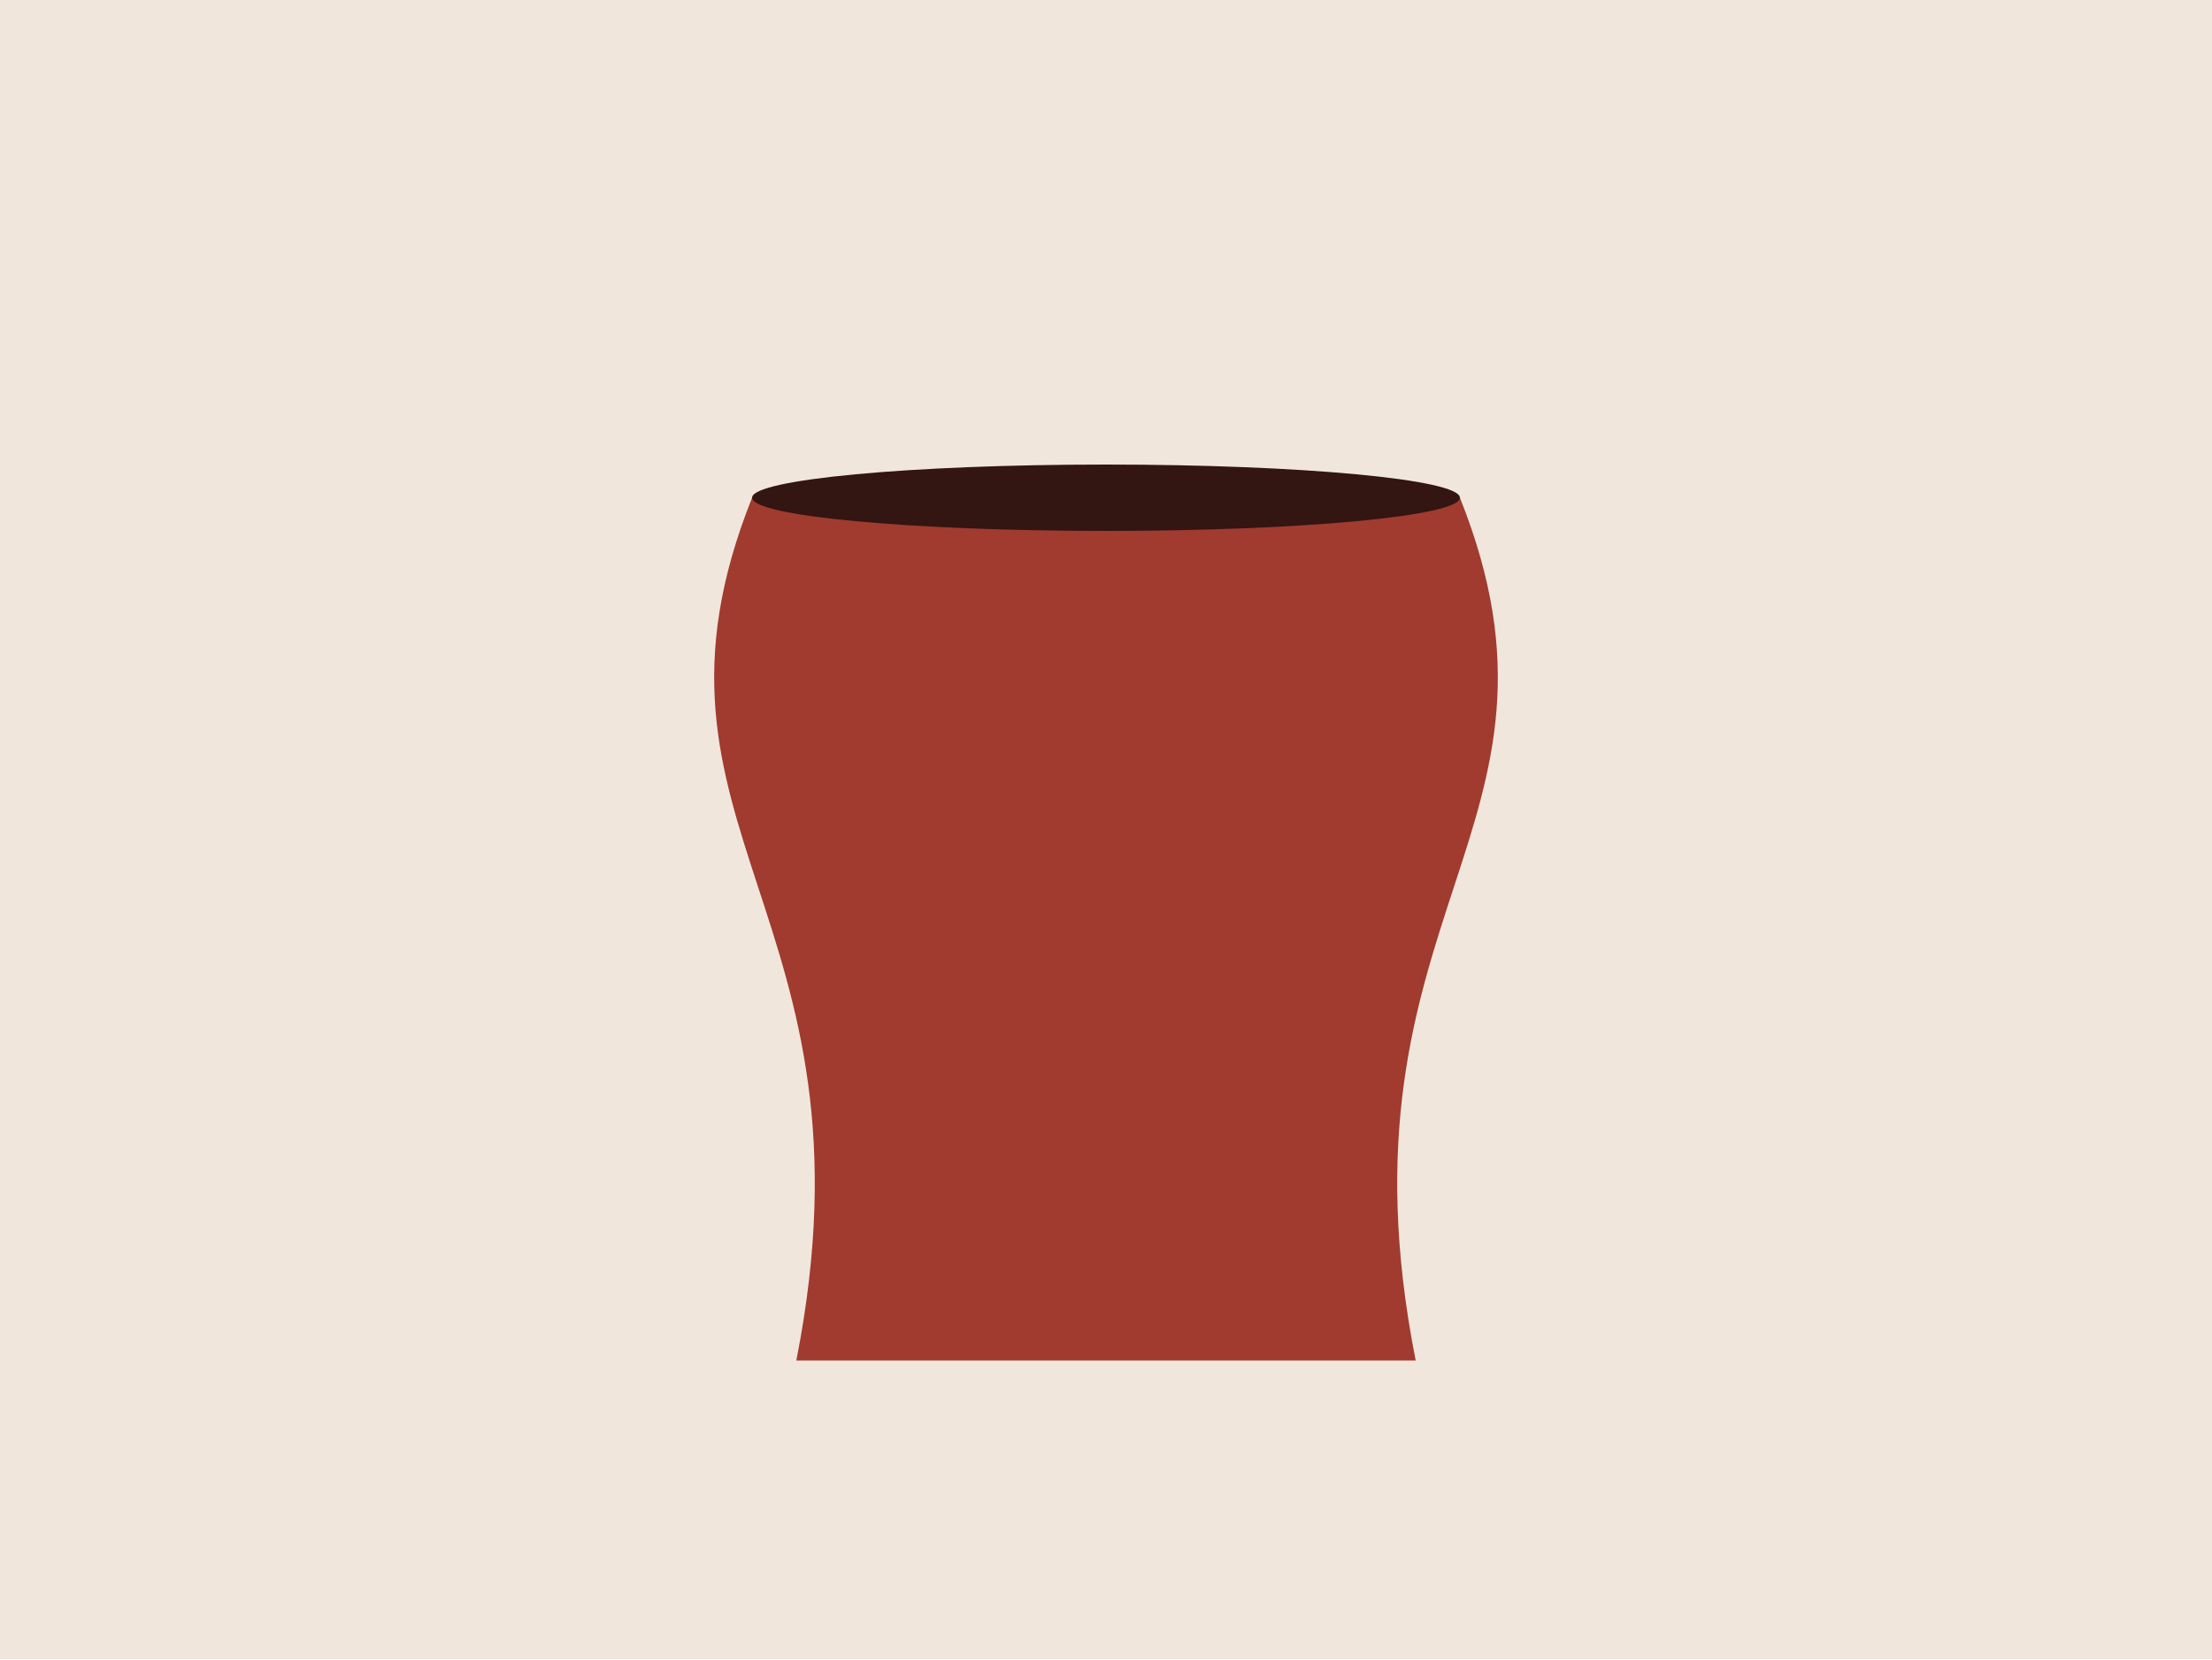
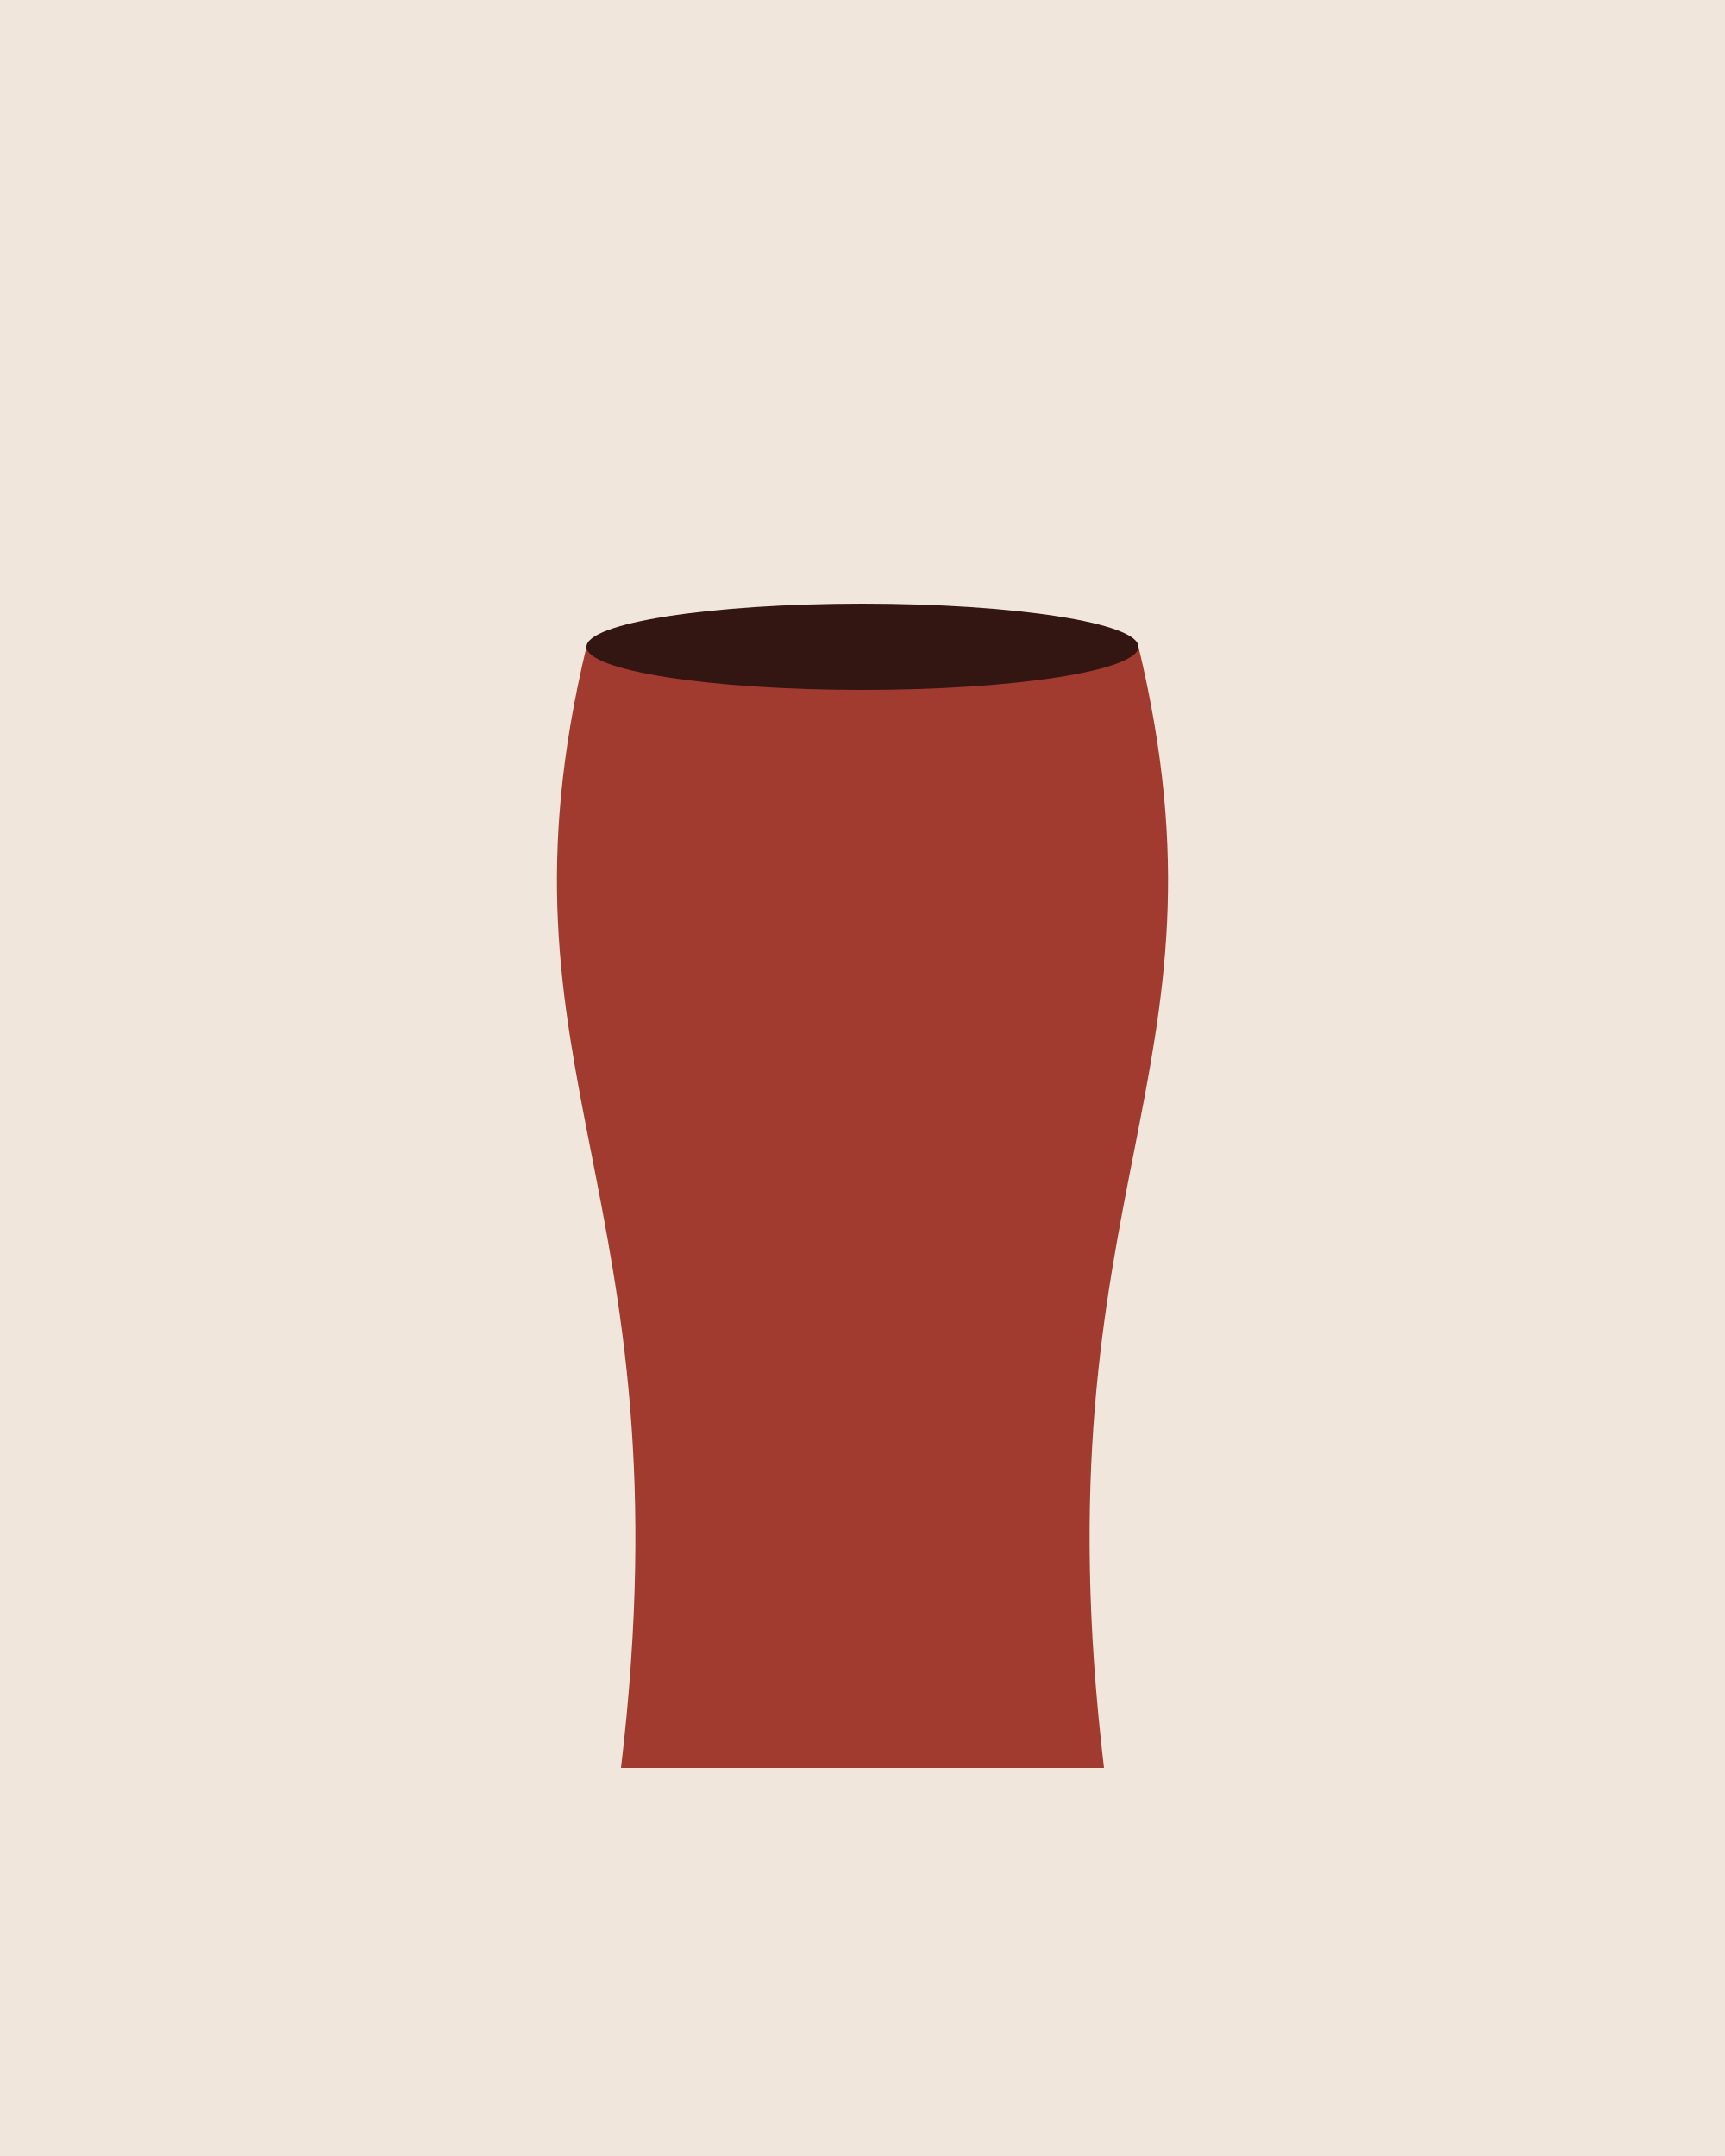
- <svg xmlns="http://www.w3.org/2000/svg" width="1200" height="900" viewBox="0 0 1200 900">
-   <rect width="1200" height="900" fill="#f0e6dc" />
-   <path d="M 408 270 C 336 450, 480 495, 432 738 L 768 738 C 720 495, 864 450, 792 270 Z" fill="#a13b2f" />
-   <ellipse cx="600" cy="270" rx="192" ry="18" fill="#331512" />
+ <svg xmlns="http://www.w3.org/2000/svg" width="900" height="1125" viewBox="0 0 900 1125">
+   <rect width="900" height="1125" fill="#f0e6dc" />
+   <path d="M 306 337.5 C 252 562.5, 360 618.75, 324 922.5 L 576 922.5 C 540 618.75, 648 562.5, 594 337.5 Z" fill="#a13b2f" />
+   <ellipse cx="450" cy="337.5" rx="144" ry="22.5" fill="#331512" />
</svg>
